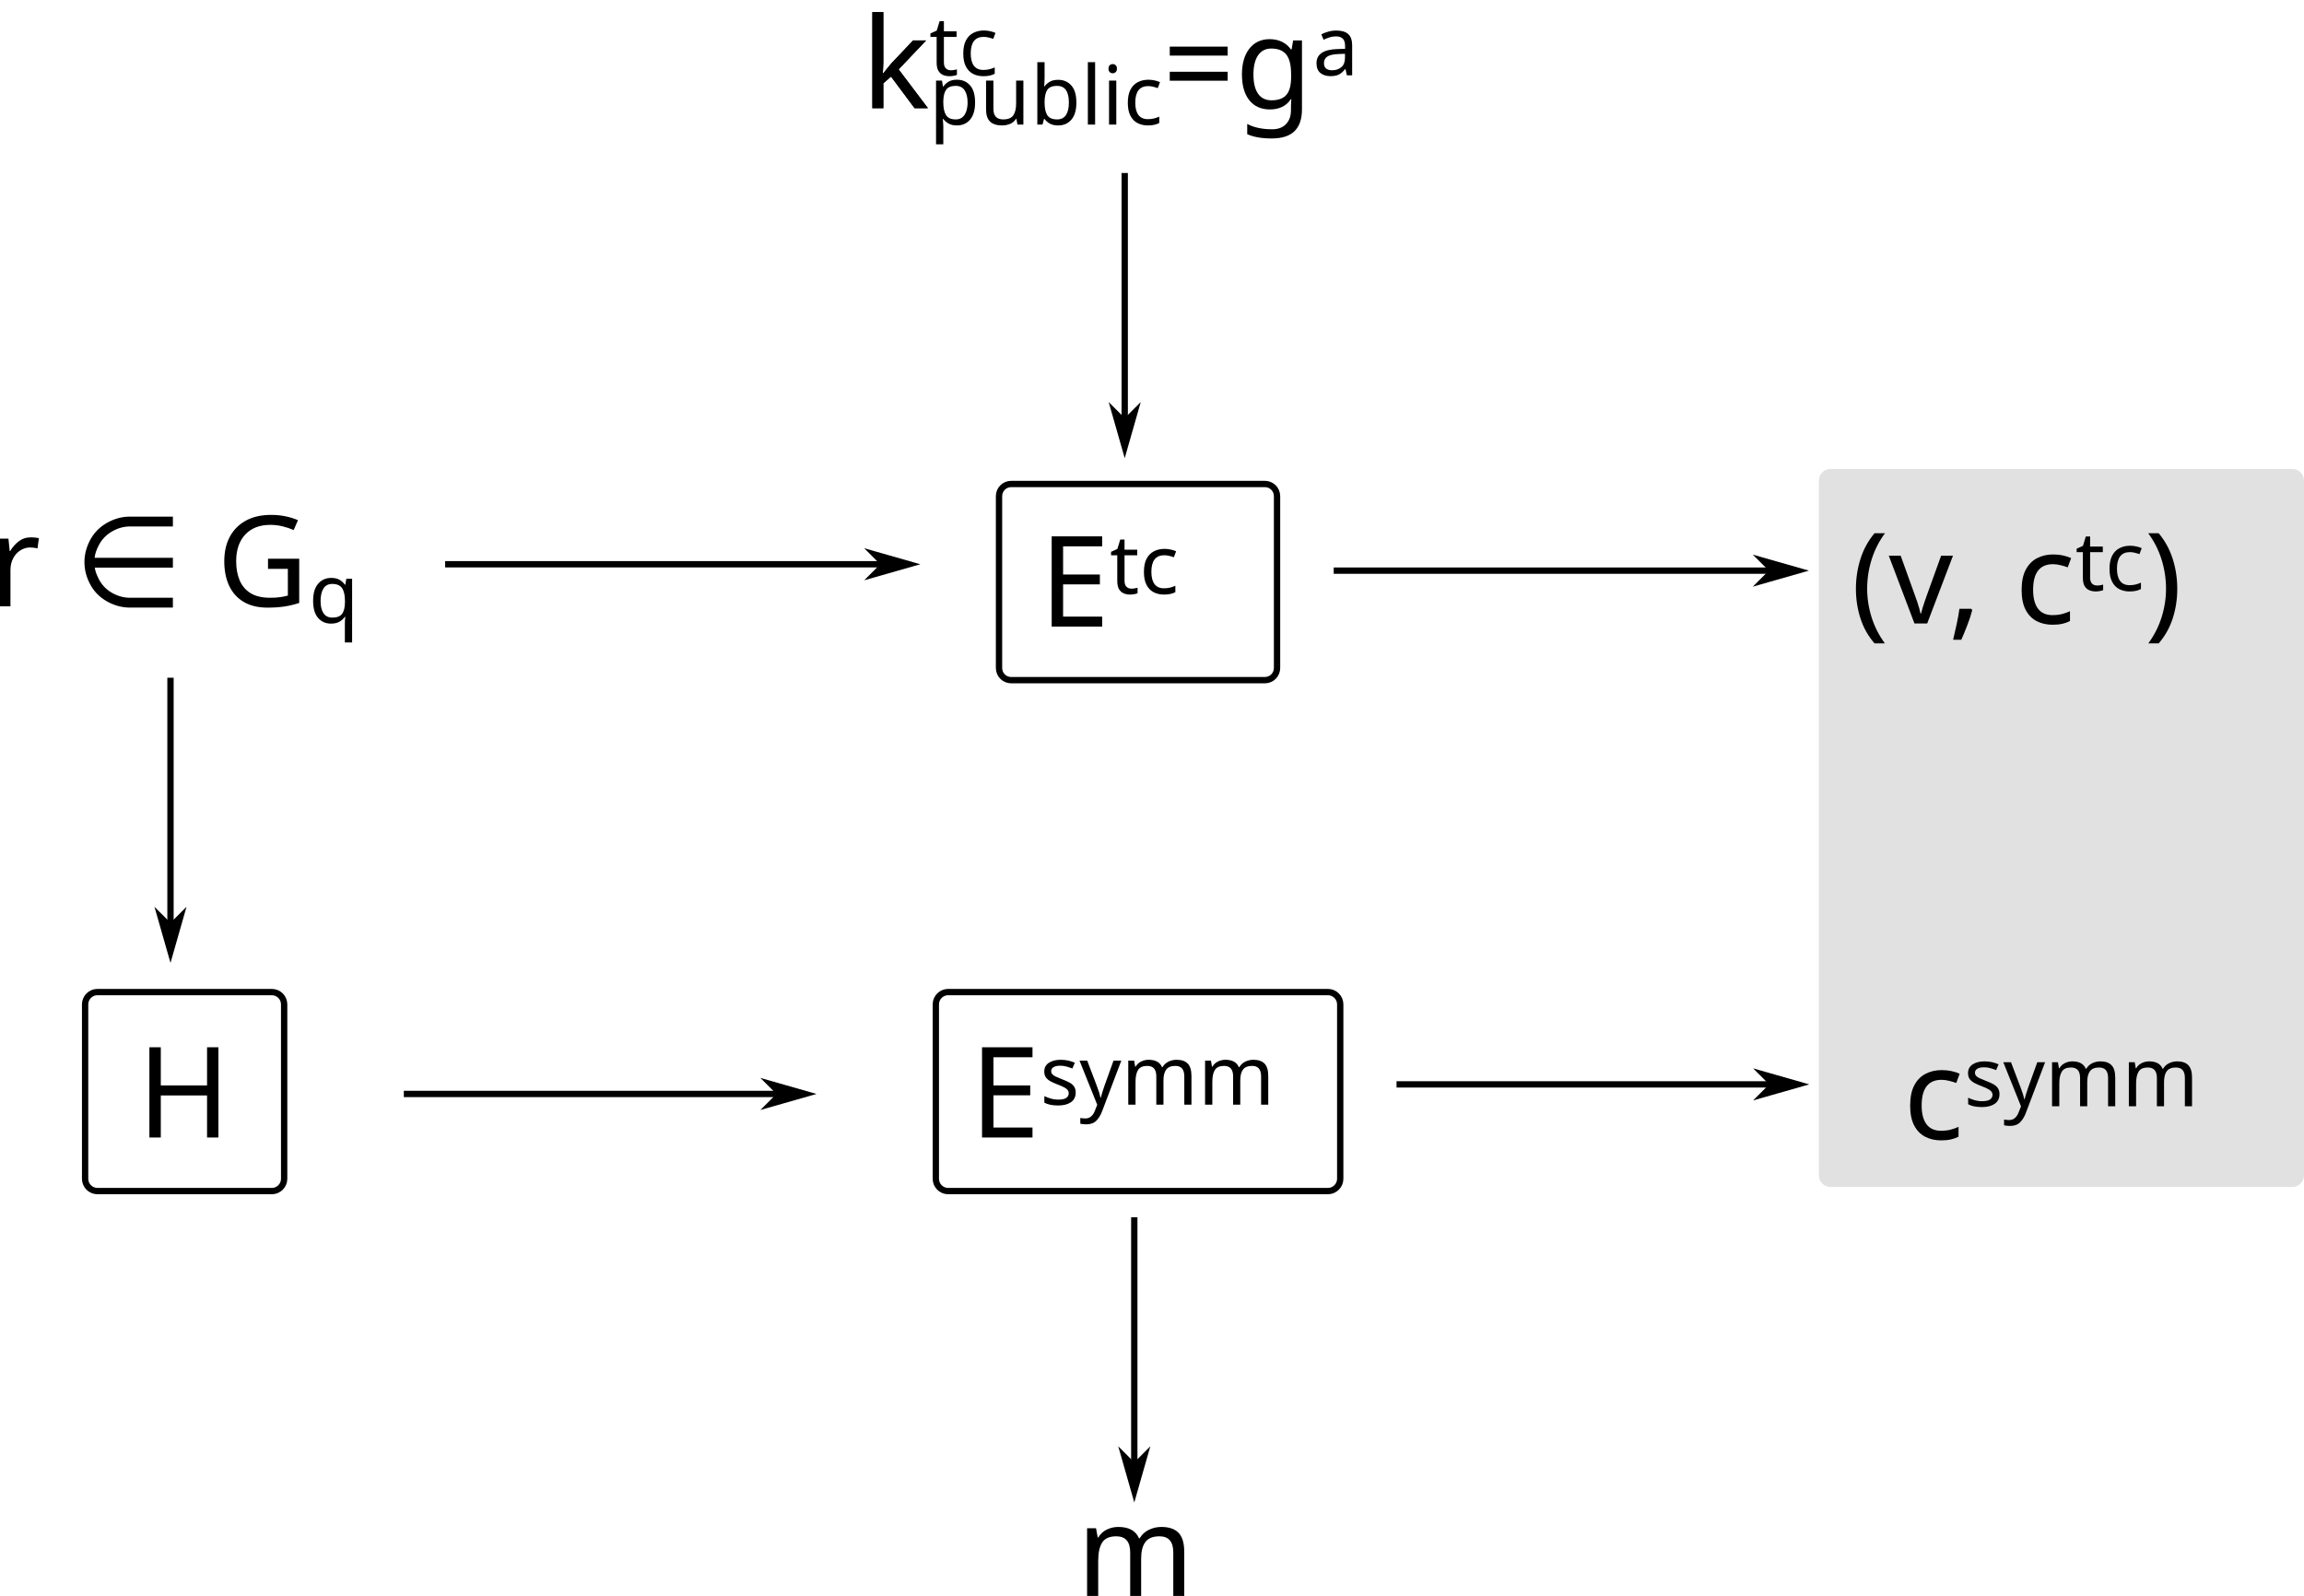
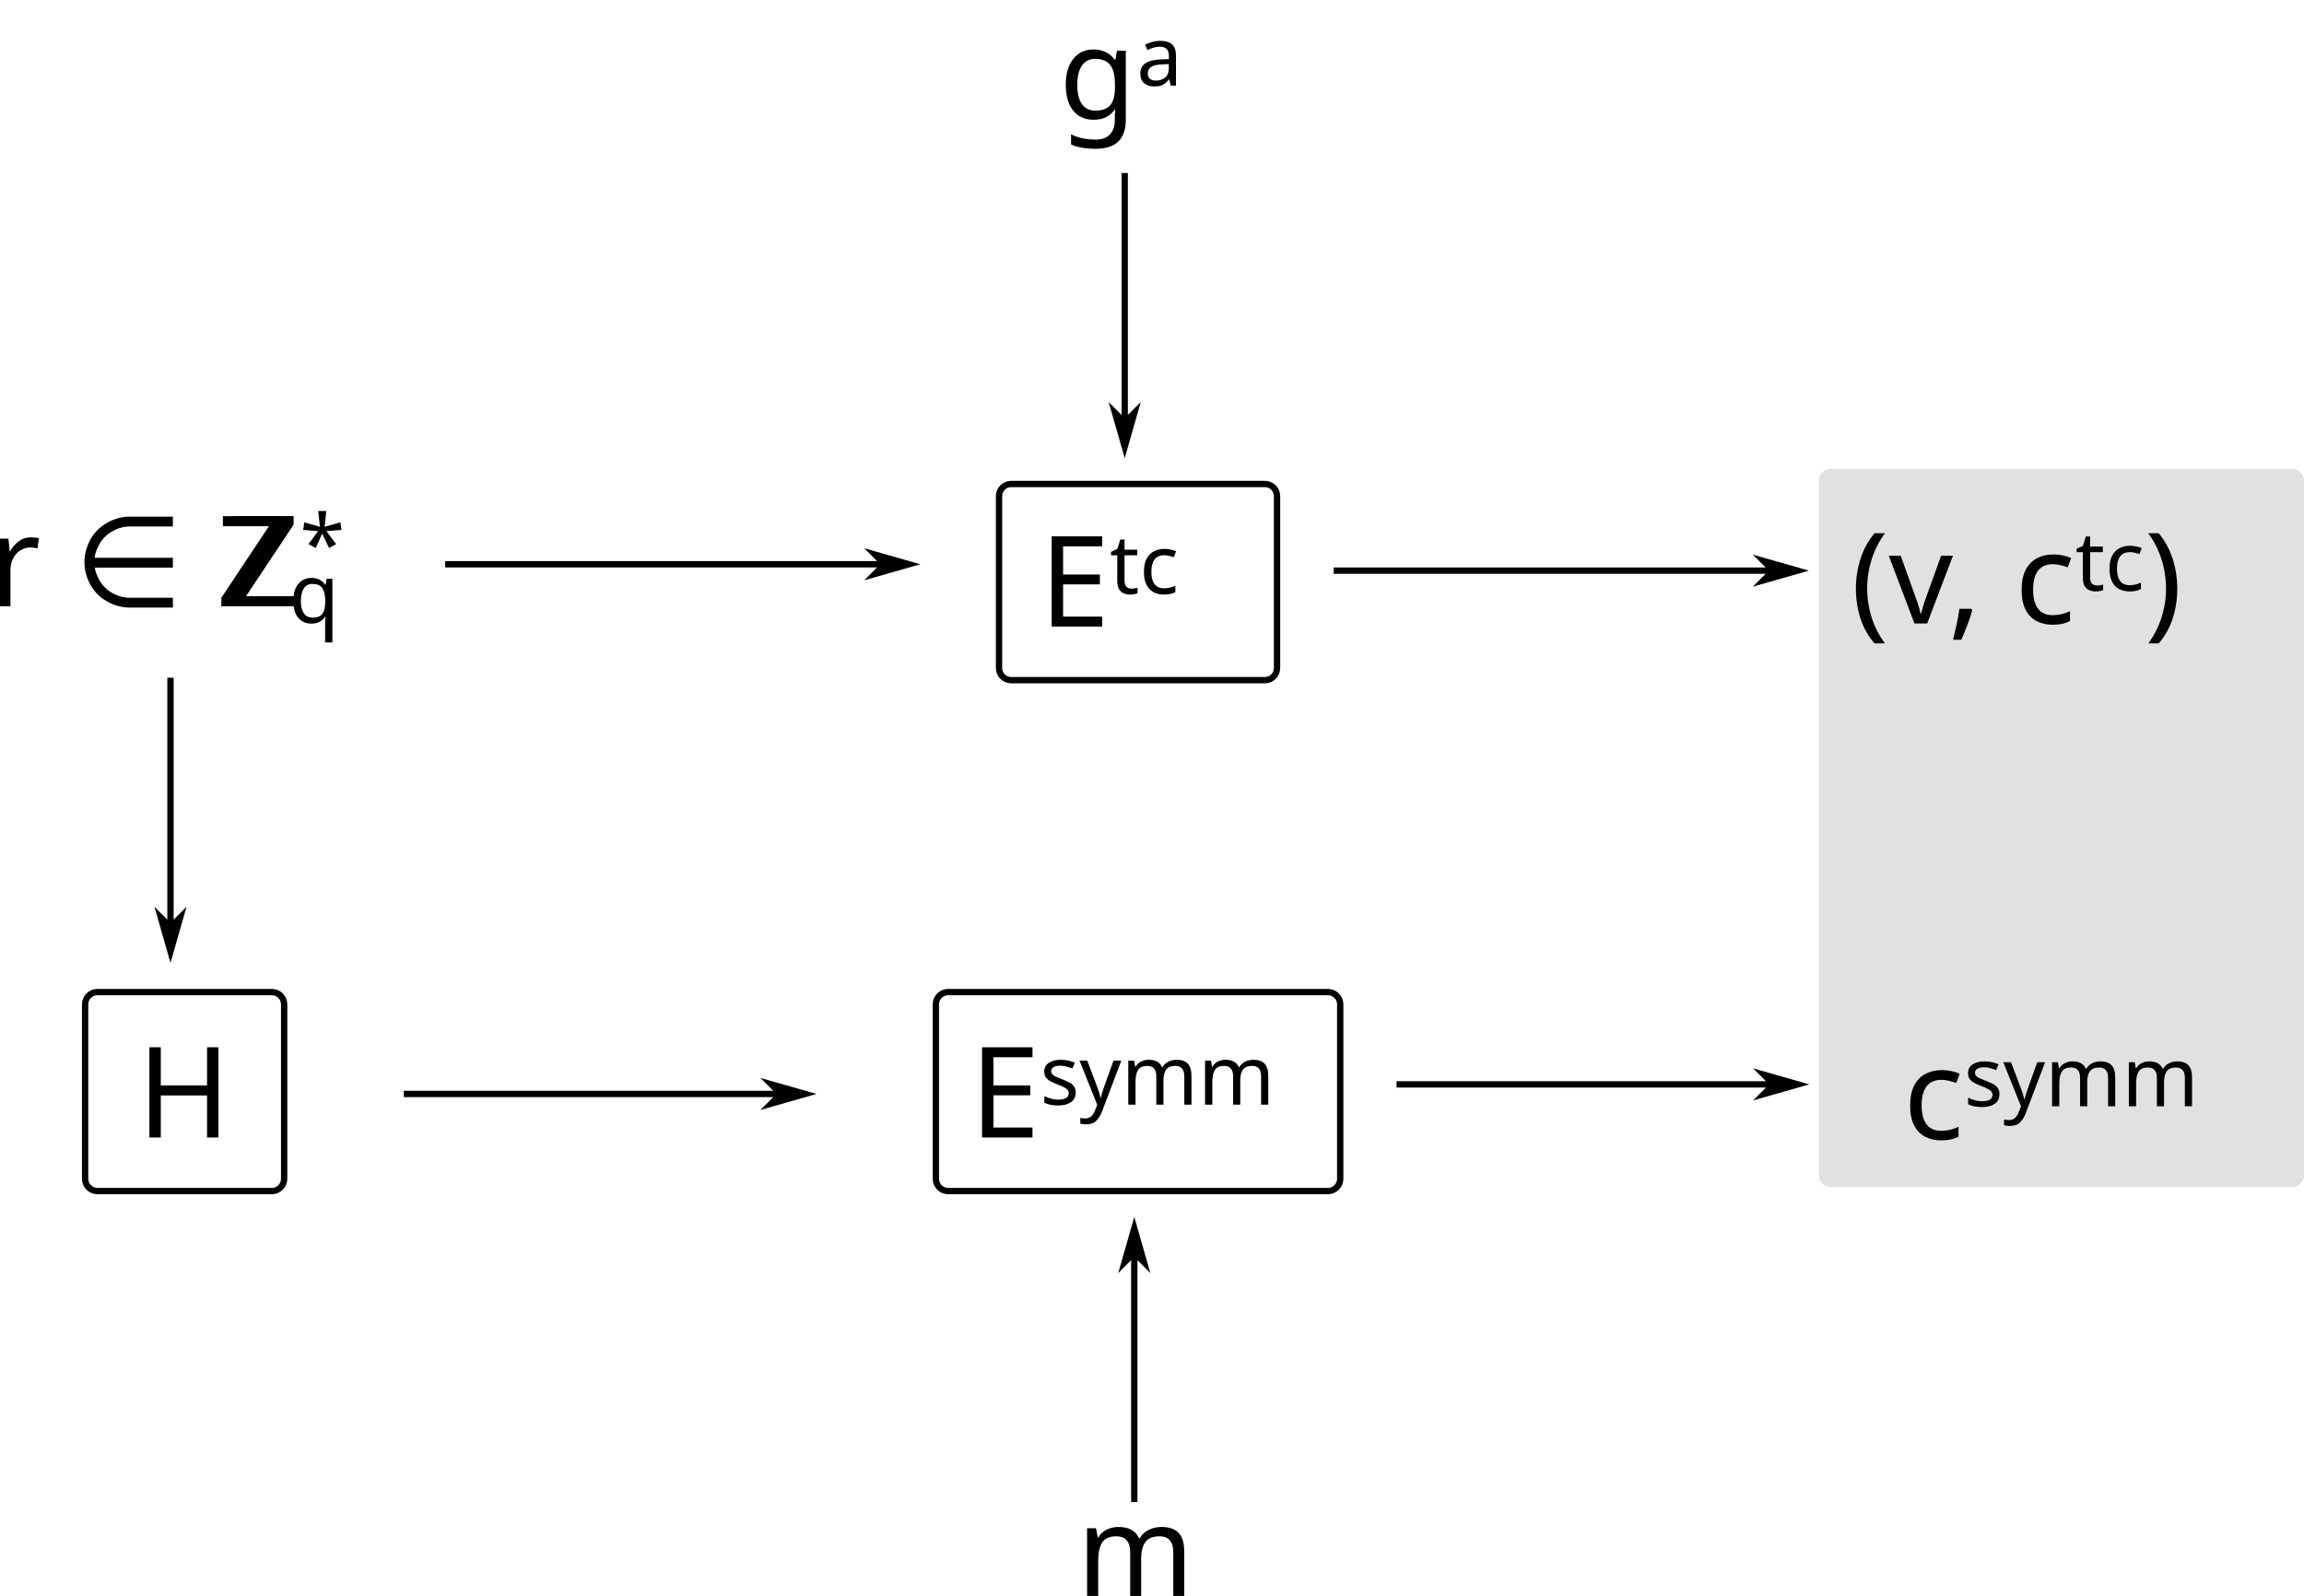
<svg xmlns="http://www.w3.org/2000/svg" xmlns:ns1="http://www.openswatchbook.org/uri/2009/osb" width="205.818mm" height="142.585mm" viewBox="0 0 729.275 505.223" id="svg2" version="1.1">
  <defs id="defs4">
    <marker orient="auto" refY="0" refX="0" id="marker5681" style="overflow:visible">
      <path id="path5683" d="M 0,0 5,-5 -12.5,0 5,5 0,0 Z" style="fill:#000000;fill-opacity:1;fill-rule:evenodd;stroke:#000000;stroke-width:1pt;stroke-opacity:1" transform="matrix(-0.4,0,0,-0.4,-4,0)" />
    </marker>
    <marker style="overflow:visible" id="marker4712" refX="0" refY="0" orient="auto">
      <path transform="matrix(-0.4,0,0,-0.4,-4,0)" style="fill:#000000;fill-opacity:1;fill-rule:evenodd;stroke:#000000;stroke-width:1pt;stroke-opacity:1" d="M 0,0 5,-5 -12.5,0 5,5 0,0 Z" id="path4714" />
    </marker>
    <linearGradient id="linearGradient4517" ns1:paint="solid">
      <stop style="stop-color:#000000;stop-opacity:1;" offset="0" id="stop4519" />
    </linearGradient>
    <linearGradient ns1:paint="solid" id="linearGradient5764">
      <stop id="stop5766" offset="0" style="stop-color:#ffc107;stop-opacity:0.408;" />
    </linearGradient>
    <linearGradient ns1:paint="solid" id="linearGradient5758">
      <stop id="stop5760" offset="0" style="stop-color:#000000;stop-opacity:1;" />
    </linearGradient>
    <linearGradient ns1:paint="solid" id="linearGradient5746">
      <stop id="stop5748" offset="0" style="stop-color:#868e96;stop-opacity:1;" />
    </linearGradient>
    <linearGradient ns1:paint="solid" id="linearGradient5709">
      <stop id="stop5711" offset="0" style="stop-color:#ffffff;stop-opacity:1;" />
    </linearGradient>
    <linearGradient ns1:paint="solid" id="blue">
      <stop id="stop5703" offset="0" style="stop-color:#17a2b8;stop-opacity:1;" />
    </linearGradient>
    <marker orient="auto" refY="0" refX="0" id="marker5325" style="overflow:visible">
      <path id="path5327" d="M 0,0 5,-5 -12.5,0 5,5 0,0 Z" style="fill:#000000;fill-opacity:1;fill-rule:evenodd;stroke:#000000;stroke-width:1pt;stroke-opacity:1" transform="matrix(-0.4,0,0,-0.4,-4,0)" />
    </marker>
    <marker style="overflow:visible" id="Arrow2Mstart" refX="0" refY="0" orient="auto">
      <path transform="scale(0.6,0.6)" d="M 8.719,4.034 -2.207,0.016 8.719,-4.002 c -1.745,2.372 -1.735,5.617 -6e-7,8.035 z" style="fill:#000000;fill-opacity:1;fill-rule:evenodd;stroke:#000000;stroke-width:0.625;stroke-linejoin:round;stroke-opacity:1" id="path4352" />
    </marker>
    <marker orient="auto" refY="0" refX="0" id="marker4664" style="overflow:visible">
      <path id="path4666" d="M 0,0 5,-5 -12.5,0 5,5 0,0 Z" style="fill:#000000;fill-opacity:1;fill-rule:evenodd;stroke:#000000;stroke-width:1pt;stroke-opacity:1" transform="matrix(-0.4,0,0,-0.4,-4,0)" />
    </marker>
    <linearGradient ns1:paint="solid" id="linearGradient4186">
      <stop id="stop4188" offset="0" style="stop-color:#0080ea;stop-opacity:1;" />
    </linearGradient>
    <marker orient="auto" refY="0" refX="0" id="marker5421-7" style="overflow:visible">
      <path id="path5423-3" d="M 0,0 5,-5 -12.5,0 5,5 0,0 Z" style="fill:#000000;fill-opacity:1;fill-rule:evenodd;stroke:#000000;stroke-width:1pt;stroke-opacity:1" transform="matrix(-0.4,0,0,-0.4,-4,0)" />
    </marker>
    <marker style="overflow:visible" id="Arrow2Mstart-7" refX="0" refY="0" orient="auto">
      <path transform="scale(0.6,0.6)" d="M 8.719,4.034 -2.207,0.016 8.719,-4.002 c -1.745,2.372 -1.735,5.617 -6e-7,8.035 z" style="fill:#000000;fill-opacity:1;fill-rule:evenodd;stroke:#000000;stroke-width:0.625;stroke-linejoin:round;stroke-opacity:1" id="path4352-0" />
    </marker>
    <marker orient="auto" refY="0" refX="0" id="marker5325-0" style="overflow:visible">
      <path id="path5327-0" d="M 0,0 5,-5 -12.5,0 5,5 0,0 Z" style="fill:#000000;fill-opacity:1;fill-rule:evenodd;stroke:#000000;stroke-width:1pt;stroke-opacity:1" transform="matrix(-0.4,0,0,-0.4,-4,0)" />
    </marker>
    <marker style="overflow:visible" id="marker4712-2" refX="0" refY="0" orient="auto">
      <path transform="matrix(-0.4,0,0,-0.4,-4,0)" style="fill:#000000;fill-opacity:1;fill-rule:evenodd;stroke:#000000;stroke-width:1pt;stroke-opacity:1" d="M 0,0 5,-5 -12.5,0 5,5 0,0 Z" id="path4714-7" />
    </marker>
    <marker style="overflow:visible" id="marker4712-7" refX="0" refY="0" orient="auto">
      <path transform="matrix(-0.4,0,0,-0.4,-4,0)" style="fill:#000000;fill-opacity:1;fill-rule:evenodd;stroke:#000000;stroke-width:1pt;stroke-opacity:1" d="M 0,0 5,-5 -12.5,0 5,5 0,0 Z" id="path4714-3" />
    </marker>
    <marker style="overflow:visible" id="marker4712-3" refX="0" refY="0" orient="auto">
      <path transform="matrix(-0.4,0,0,-0.4,-4,0)" style="fill:#000000;fill-opacity:1;fill-rule:evenodd;stroke:#000000;stroke-width:1pt;stroke-opacity:1" d="M 0,0 5,-5 -12.5,0 5,5 0,0 Z" id="path4714-77" />
    </marker>
    <marker orient="auto" refY="0" refX="0" id="marker5681-2" style="overflow:visible">
      <path id="path5683-0" d="M 0,0 5,-5 -12.5,0 5,5 0,0 Z" style="fill:#000000;fill-opacity:1;fill-rule:evenodd;stroke:#000000;stroke-width:1pt;stroke-opacity:1" transform="matrix(-0.4,0,0,-0.4,-4,0)" />
    </marker>
    <marker orient="auto" refY="0" refX="0" id="marker5681-5" style="overflow:visible">
      <path id="path5683-5" d="M 0,0 5,-5 -12.5,0 5,5 0,0 Z" style="fill:#000000;fill-opacity:1;fill-rule:evenodd;stroke:#000000;stroke-width:1pt;stroke-opacity:1" transform="matrix(-0.4,0,0,-0.4,-4,0)" />
    </marker>
  </defs>
  <g id="layer1" transform="translate(-5.63359,-54.50195)">
    <rect style="opacity:1;fill:#e1e1e1;fill-opacity:1;stroke:none;stroke-width:2;stroke-linecap:round;stroke-linejoin:round;stroke-miterlimit:4;stroke-dasharray:none;stroke-dashoffset:0;stroke-opacity:1" id="rect4694" width="153.543" height="227.284" x="581.365" y="202.961" ry="3.648" />
    <g id="g4570" transform="translate(-43.42745,249.9493)">
      <rect ry="3.898" y="118.611" x="76" height="63" width="63" id="rect4523" style="opacity:1;fill:none;fill-opacity:1;stroke:#000000;stroke-width:2;stroke-linecap:round;stroke-linejoin:round;stroke-miterlimit:4;stroke-dasharray:none;stroke-dashoffset:0;stroke-opacity:1" />
      <text id="text4525" y="164.652" x="92.471" style="font-style:normal;font-weight:normal;font-size:40px;line-height:125%;font-family:sans-serif;letter-spacing:0px;word-spacing:0px;fill:#000000;fill-opacity:1;stroke:none;stroke-width:1px;stroke-linecap:butt;stroke-linejoin:miter;stroke-opacity:1" xml:space="preserve">
        <tspan y="164.652" x="92.471" id="tspan4527">H</tspan>
      </text>
    </g>
    <g id="g4564" transform="translate(227.2844,-30.04832)">
      <rect ry="3.898" y="398.608" x="74.566" height="63" width="128" id="rect4523-4" style="opacity:1;fill:none;fill-opacity:1;stroke:#000000;stroke-width:2;stroke-linecap:round;stroke-linejoin:round;stroke-miterlimit:4;stroke-dasharray:none;stroke-dashoffset:0;stroke-opacity:1" />
      <text id="text4525-5" y="444.649" x="85.318" style="font-style:normal;font-weight:normal;font-size:40px;line-height:125%;font-family:sans-serif;letter-spacing:0px;word-spacing:0px;fill:#000000;fill-opacity:1;stroke:none;stroke-width:1px;stroke-linecap:butt;stroke-linejoin:miter;stroke-opacity:1" xml:space="preserve">
        <tspan y="444.649" x="85.318" id="tspan4527-3">E<tspan style="font-size:65%;baseline-shift:super" id="tspan4675">symm</tspan>
        </tspan>
      </text>
    </g>
    <g id="g4575" transform="translate(-59.8021,98.12261)">
      <rect ry="3.842" y="109.595" x="381.652" height="62.1" width="88" id="rect4523-6" style="opacity:1;fill:none;fill-opacity:1;stroke:#000000;stroke-width:2;stroke-linecap:round;stroke-linejoin:round;stroke-miterlimit:4;stroke-dasharray:none;stroke-dashoffset:0;stroke-opacity:1" />
      <text id="text4525-8" y="154.735" x="394.45" style="font-style:normal;font-weight:normal;font-size:40px;line-height:125%;font-family:sans-serif;letter-spacing:0px;word-spacing:0px;baseline-shift:baseline;fill:#000000;fill-opacity:1;stroke:none;stroke-width:1px;stroke-linecap:butt;stroke-linejoin:miter;stroke-opacity:1" xml:space="preserve">
        <tspan y="154.735" x="394.45" id="tspan4527-8">E<tspan style="font-size:65%;baseline-shift:super" id="tspan4673">tc</tspan>
        </tspan>
      </text>
    </g>
-     <text xml:space="preserve" style="font-style:normal;font-weight:normal;font-size:40px;line-height:125%;font-family:sans-serif;letter-spacing:0px;word-spacing:0px;fill:#000000;fill-opacity:1;stroke:none;stroke-width:1px;stroke-linecap:butt;stroke-linejoin:miter;stroke-opacity:1" x="2.02" y="246.452" id="text4581">
-       <tspan id="tspan4583" x="2.02" y="246.452" dy="0 0 0 0 0 1.01">r ∈ G<tspan style="font-size:65%;baseline-shift:sub" id="tspan4585">q</tspan>
-       </tspan>
-     </text>
-     <g id="g4685" transform="translate(-107.8767,35.43647)">
-       <text id="text4653" y="53.307" x="386.23" style="font-style:normal;font-weight:normal;font-size:40px;line-height:125%;font-family:sans-serif;letter-spacing:0px;word-spacing:0px;fill:#000000;fill-opacity:1;stroke:none;stroke-width:1px;stroke-linecap:butt;stroke-linejoin:miter;stroke-opacity:1" xml:space="preserve">
-         <tspan y="53.307" x="386.23" id="tspan4655">k<tspan id="tspan4657" style="font-size:65%;baseline-shift:sub">public</tspan>=g<tspan id="tspan4659" style="font-size:65%;baseline-shift:super">a</tspan>
-         </tspan>
-       </text>
-       <text id="text4587" y="53.321" x="386.23" style="font-style:normal;font-weight:normal;font-size:40px;line-height:125%;font-family:sans-serif;letter-spacing:0px;word-spacing:0px;fill:#000000;fill-opacity:1;stroke:none;stroke-width:1px;stroke-linecap:butt;stroke-linejoin:miter;stroke-opacity:1" xml:space="preserve">
-         <tspan y="53.321" x="386.23" id="tspan4589">k<tspan id="tspan4671" style="font-size:65%;baseline-shift:super">tc</tspan>
-         </tspan>
-       </text>
-     </g>
    <text xml:space="preserve" style="font-style:normal;font-weight:normal;font-size:40px;line-height:125%;font-family:sans-serif;letter-spacing:0px;word-spacing:0px;fill:#000000;fill-opacity:1;stroke:none;stroke-width:1px;stroke-linecap:butt;stroke-linejoin:miter;stroke-opacity:1" x="346.319" y="559.725" id="text4610">
      <tspan id="tspan4612" x="346.319" y="559.725">m</tspan>
    </text>
    <g id="g4696" transform="translate(-34.8122,84.85281)">
      <text id="text4614" y="330.25" x="642.856" style="font-style:normal;font-weight:normal;font-size:40px;line-height:125%;font-family:sans-serif;letter-spacing:0px;word-spacing:0px;fill:#000000;fill-opacity:1;stroke:none;stroke-width:1px;stroke-linecap:butt;stroke-linejoin:miter;stroke-opacity:1" xml:space="preserve">
        <tspan y="330.25" x="642.856" id="tspan4616">c<tspan id="tspan4677" style="font-size:65%;baseline-shift:super">symm</tspan>
        </tspan>
      </text>
      <text id="text4679" y="167.019" x="626.295" style="font-style:normal;font-weight:normal;font-size:40px;line-height:125%;font-family:sans-serif;letter-spacing:0px;word-spacing:0px;fill:#000000;fill-opacity:1;stroke:none;stroke-width:1px;stroke-linecap:butt;stroke-linejoin:miter;stroke-opacity:1" xml:space="preserve">
        <tspan y="167.019" x="626.295" id="tspan4681">(v, c<tspan id="tspan4683" style="font-size:65%;baseline-shift:super">tc</tspan>)</tspan>
      </text>
    </g>
    <path style="fill:none;fill-rule:evenodd;stroke:#000000;stroke-width:2;stroke-linecap:butt;stroke-linejoin:miter;stroke-miterlimit:4;stroke-dasharray:none;stroke-opacity:1;marker-end:url(#marker4712)" d="m 146.535,233.128 146.472,0" id="path4704" />
    <path style="fill:none;fill-rule:evenodd;stroke:#000000;stroke-width:2;stroke-linecap:butt;stroke-linejoin:miter;stroke-miterlimit:4;stroke-dasharray:none;stroke-opacity:1;marker-end:url(#marker4712-2)" d="m 133.454,400.814 126.696,0" id="path4704-2" />
    <path style="fill:none;fill-rule:evenodd;stroke:#000000;stroke-width:2;stroke-linecap:butt;stroke-linejoin:miter;stroke-miterlimit:4;stroke-dasharray:none;stroke-opacity:1;marker-end:url(#marker4712-7)" d="m 447.676,397.783 126.696,0" id="path4704-9" />
    <path style="fill:none;fill-rule:evenodd;stroke:#000000;stroke-width:2;stroke-linecap:butt;stroke-linejoin:miter;stroke-miterlimit:4;stroke-dasharray:none;stroke-opacity:1;marker-end:url(#marker4712-3)" d="m 427.788,235.149 146.472,0" id="path4704-7" />
    <path style="fill:none;fill-rule:evenodd;stroke:#000000;stroke-width:2;stroke-linecap:butt;stroke-linejoin:miter;stroke-miterlimit:4;stroke-dasharray:none;stroke-opacity:1;marker-end:url(#marker5681)" d="m 59.599,269.05 0,86.332" id="path5673" />
-     <path style="fill:none;fill-rule:evenodd;stroke:#000000;stroke-width:2;stroke-linecap:butt;stroke-linejoin:miter;stroke-miterlimit:4;stroke-dasharray:none;stroke-opacity:1;marker-end:url(#marker5681-2)" d="m 364.665,439.856 0,86.332" id="path5673-6" />
+     <path style="fill:none;fill-rule:evenodd;stroke:#000000;stroke-width:2;stroke-linecap:butt;stroke-linejoin:miter;stroke-miterlimit:4;stroke-dasharray:none;stroke-opacity:1;marker-end:url(#marker5681-2)" d="m 364.665,530.007 0,-86.332" id="path5673-6" />
    <path style="fill:none;fill-rule:evenodd;stroke:#000000;stroke-width:2;stroke-linecap:butt;stroke-linejoin:miter;stroke-miterlimit:4;stroke-dasharray:none;stroke-opacity:1;marker-end:url(#marker5681-5)" d="m 361.635,109.27 0,86.332" id="path5673-2" />
+     <g id="g4299">
+       <text id="text4581" y="246.452" x="2.02" style="font-style:normal;font-weight:normal;font-size:40px;line-height:125%;font-family:sans-serif;letter-spacing:0px;word-spacing:0px;fill:#000000;fill-opacity:1;stroke:none;stroke-width:1px;stroke-linecap:butt;stroke-linejoin:miter;stroke-opacity:1" xml:space="preserve">
+         <tspan dy="0 0 0 0 0 1.01" y="246.452" x="2.02" id="tspan4583">r ∈ Z<tspan id="tspan4585" style="font-size:65%;baseline-shift:sub">q</tspan>
+         </tspan>
+       </text>
+       <text id="text4293" y="246.436" x="77.643" style="font-style:normal;font-weight:normal;font-size:40px;line-height:125%;font-family:sans-serif;letter-spacing:0px;word-spacing:0px;fill:#000000;fill-opacity:1;stroke:none;stroke-width:1px;stroke-linecap:butt;stroke-linejoin:miter;stroke-opacity:1" xml:space="preserve">
+         <tspan y="246.436" x="77.643" id="tspan4295">Z<tspan id="tspan4297" style="font-size:65%;baseline-shift:super">*</tspan>
+         </tspan>
+       </text>
+     </g>
+     <text xml:space="preserve" style="font-style:normal;font-weight:normal;font-size:40px;line-height:125%;font-family:sans-serif;letter-spacing:0px;word-spacing:0px;fill:#000000;fill-opacity:1;stroke:none;stroke-width:1px;stroke-linecap:butt;stroke-linejoin:miter;stroke-opacity:1" x="340.776" y="92.011" id="text4314">
+       <tspan id="tspan4316" x="340.776" y="92.011">g<tspan style="font-size:65%;baseline-shift:super" id="tspan4318">a</tspan>
+       </tspan>
+     </text>
  </g>
</svg>
